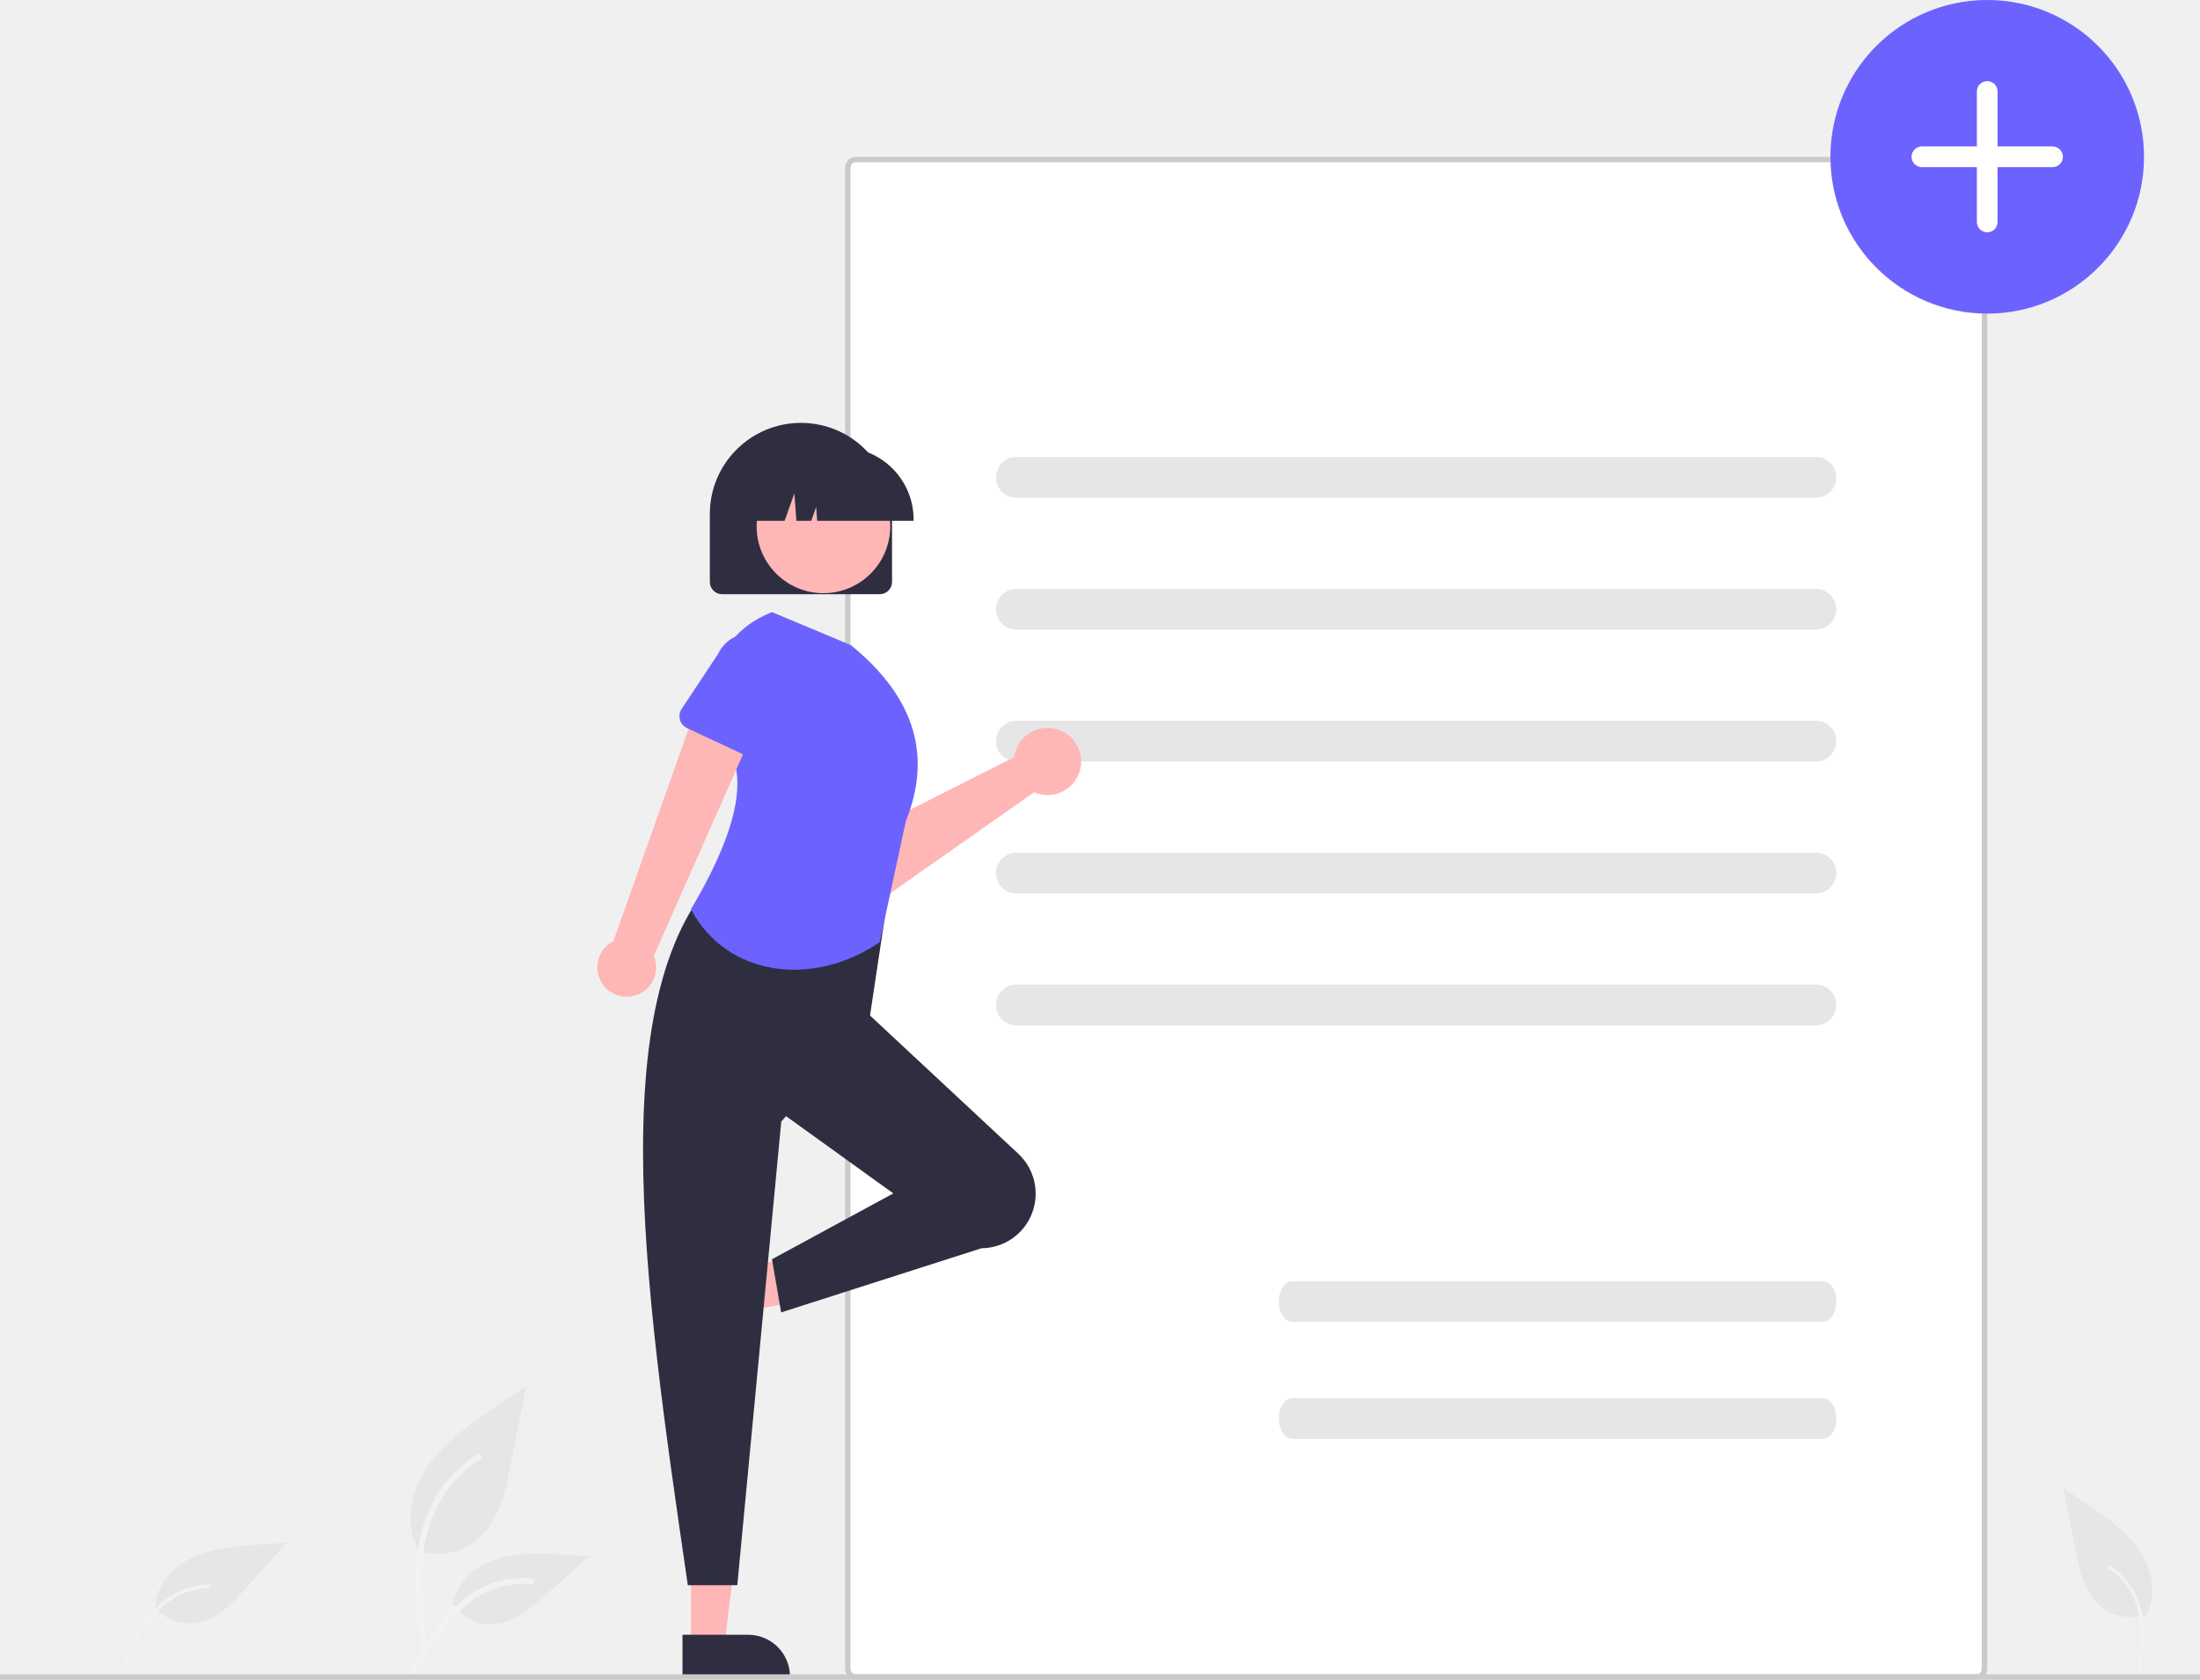
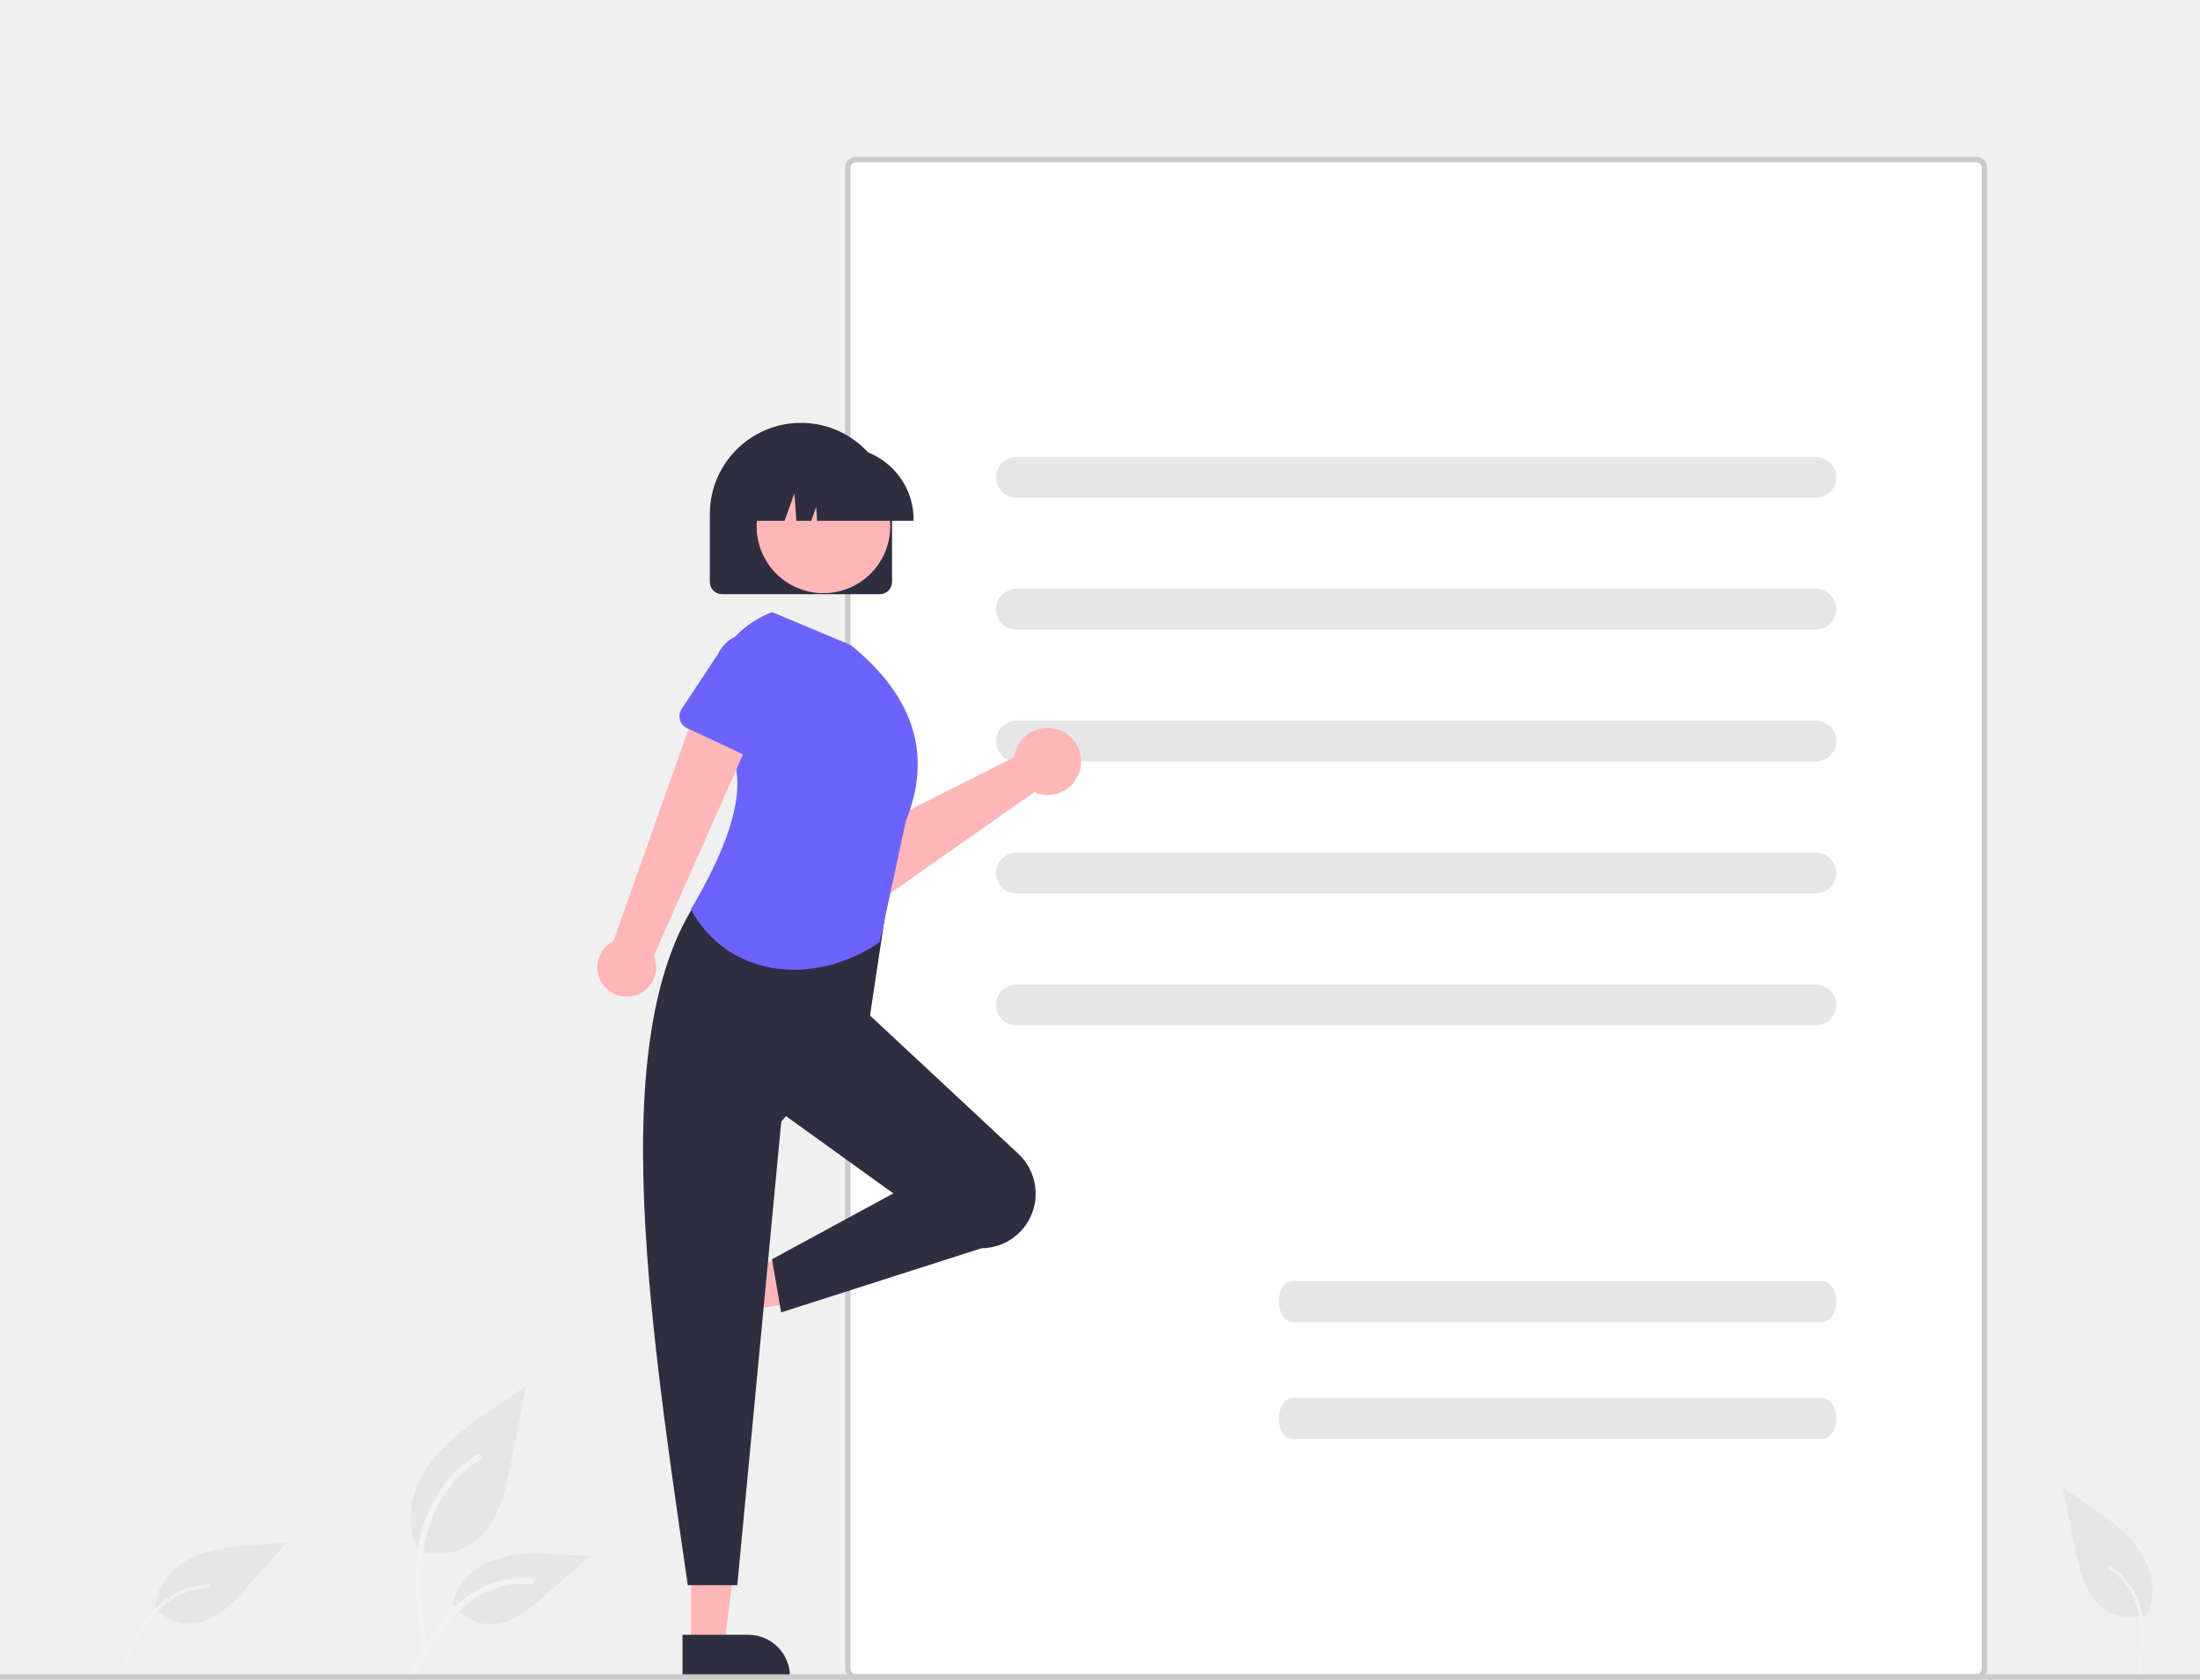
<svg xmlns="http://www.w3.org/2000/svg" id="af731368-2552-4ee0-85dc-b3cc1c0ae7e0" data-name="Layer 1" width="809" height="617.658" viewBox="0 0 809 617.658">
  <rect x="310.755" y="57.658" width="420" height="560" rx="4" fill="#fff" />
  <path d="M922.255,758.829h-412a4.005,4.005,0,0,1-4-4v-552a4.005,4.005,0,0,1,4-4h412a4.005,4.005,0,0,1,4,4v552A4.005,4.005,0,0,1,922.255,758.829Zm-412-558a2.002,2.002,0,0,0-2,2v552a2.002,2.002,0,0,0,2,2h412a2.002,2.002,0,0,0,2-2v-552a2.002,2.002,0,0,0-2-2Z" transform="translate(-195.5 -141.171)" fill="#cacaca" />
  <path id="a6f80ec2-9665-4b0d-9b96-9f178d319553" data-name="Path 2621" d="M863.252,324.201h-294a7.5,7.5,0,0,1,0-15h294a7.5,7.5,0,1,1,0,15Z" transform="translate(-195.5 -141.171)" fill="#e6e6e6" />
  <path id="af435bc5-0b88-4d77-bfed-030ae9fdf7f6" data-name="Path 2624" d="M863.252,372.701h-294a7.5,7.5,0,0,1,0-15h294a7.5,7.5,0,1,1,0,15Z" transform="translate(-195.5 -141.171)" fill="#e6e6e6" />
  <path id="e557133a-77b8-499f-bd16-c334895c1269" data-name="Path 2625" d="M863.252,421.201h-294a7.5,7.5,0,0,1,0-15h294a7.5,7.5,0,1,1,0,15Z" transform="translate(-195.5 -141.171)" fill="#e6e6e6" />
  <path id="ec19a4b8-f44f-4645-b4d7-76344dff0125" data-name="Path 2626" d="M863.252,469.701h-294a7.5,7.5,0,0,1,0-15h294a7.5,7.5,0,0,1,0,15Z" transform="translate(-195.5 -141.171)" fill="#e6e6e6" />
  <path id="e86d23b2-1618-4af8-9c24-b5d1e0a773ab" data-name="Path 2627" d="M863.252,518.201h-294a7.5,7.5,0,0,1,0-15h294a7.5,7.5,0,1,1,0,15Z" transform="translate(-195.5 -141.171)" fill="#e6e6e6" />
  <path d="M568.851,417.676a12.389,12.389,0,0,0-.389,1.912l-52.111,26.302-11.876-7.75L490.437,454.534l19.691,15.762a9.416,9.416,0,0,0,11.295.356l54.352-38.159a12.355,12.355,0,1,0-6.924-14.818Z" transform="translate(-195.5 -141.171)" fill="#ffb6b6" />
  <path d="M514.643,446.883l-17.275,20.425a5.297,5.297,0,0,1-8.02.079l-17.62-20.021a14.71,14.71,0,0,1,19.064-22.407l22.597,14.001a5.297,5.297,0,0,1,1.253,7.922Z" transform="translate(-195.5 -141.171)" fill="#6c63ff" />
  <polygon points="254.098 605.118 266.358 605.118 272.19 557.83 254.096 557.83 254.098 605.118" fill="#ffb6b6" />
  <path d="M446.47,742.286l24.144-.001h.001A15.387,15.387,0,0,1,486.002,757.672v.5l-39.531.001Z" transform="translate(-195.5 -141.171)" fill="#2f2e41" />
  <polygon points="251.336 473.432 254.822 485.185 301.817 477.332 296.671 459.985 251.336 473.432" fill="#ffb6b6" />
  <path d="M449.784,610.466l6.866,23.147 0.0.001a15.387,15.387,0,0,1-10.376,19.126l-.479.142-11.241-37.899Z" transform="translate(-195.5 -141.171)" fill="#2f2e41" />
  <path id="b5225405-dc09-4398-8f75-a858b019bf8f" data-name="Path 2622" d="M865.776,627.258H670.727c-2.748,0-4.976-3.358-4.976-7.5s2.228-7.5,4.976-7.5H865.776c2.748,0,4.976,3.358,4.976,7.5S868.524,627.258,865.776,627.258Z" transform="translate(-195.5 -141.171)" fill="#e6e6e6" />
  <path id="a2f1c4f7-b8f3-4baf-98d5-81fcbaba2af5" data-name="Path 2623" d="M865.776,670.258H670.727c-2.748,0-4.976-3.358-4.976-7.5s2.228-7.5,4.976-7.5H865.776c2.748,0,4.976,3.358,4.976,7.5S868.524,670.258,865.776,670.258Z" transform="translate(-195.5 -141.171)" fill="#e6e6e6" />
-   <circle id="e62fa462-3819-44fb-9424-9fc2fe7133de" data-name="Ellipse 512" cx="730.755" cy="57.659" r="57.659" fill="#6c63ff" />
-   <path id="b20583ce-2285-4a88-ae2b-42b53348cdcc" data-name="Path 2642" d="M902.231,195.024a3.805,3.805,0,0,0,0,7.61h20.22v20.219a3.805,3.805,0,0,0,7.609,0V202.634h20.22a3.805,3.805,0,1,0,0-7.61H930.06v-20.22a3.804,3.804,0,0,0-7.609,0v20.22Z" transform="translate(-195.5 -141.171)" fill="#fff" />
  <path id="a69a945f-f2e5-47e0-ba72-38a008e8891a" data-name="Path 2632" d="M573.49,590.42h0a20.065,20.065,0,0,1-17.054,9.741L482.752,623.75l-3.369-19.541L524,580l-43.227-31.133,31.67-37.06,57.522,53.613a20.066,20.066,0,0,1,3.525,25Z" transform="translate(-195.5 -141.171)" fill="#2f2e41" />
  <path id="e980cf0f-d800-4ee3-940e-45939556ba77" data-name="Path 2633" d="M466.622,724.059H448.429c-16.335-111.969-32.962-224.25,16.172-266.16l57.949,9.434-7.412,49.189-32.343,37.06Z" transform="translate(-195.5 -141.171)" fill="#2f2e41" />
  <path id="eba62579-0c8c-463a-8046-e804be002a11" data-name="Path 2637" d="M519.007,487.62c-24.526,16.713-56.208,12.783-69.432-12.12,19-32,23-55,7.705-65.5a36.273,36.273,0,0,1,22.145-43.742h0l28.974,12.129c24.6,20.054,29.445,41.776,20.215,64.687Z" transform="translate(-195.5 -141.171)" fill="#6c63ff" />
  <rect id="e895ce6e-6fd8-41df-ae63-d595344ec23b" data-name="Rectangle 53" y="615.658" width="809" height="2" fill="#cacaca" />
  <path id="e192092a-ee6f-4331-8843-6655178f0707" data-name="Path 438" d="M348.841,711.227a22.963,22.963,0,0,0,22.175-3.906c7.767-6.519,10.2-17.259,12.183-27.2l5.86-29.414-12.268,8.445c-8.823,6.076-17.846,12.346-23.955,21.146s-8.776,20.813-3.867,30.335" transform="translate(-195.5 -141.171)" fill="#e6e6e6" />
  <path id="a858933f-d134-4d1f-a5b1-d2ecd5f2e072" data-name="Path 439" d="M350.736,748.884c-1.548-11.251-3.133-22.645-2.048-34.018.962-10.1,4.043-19.963,10.316-28.051a46.663,46.663,0,0,1,11.972-10.849c1.2-.756,2.3,1.142,1.107,1.894a44.362,44.362,0,0,0-17.547,21.172c-3.82,9.717-4.434,20.309-3.775,30.632.4,6.242,1.242,12.444,2.092,18.637a1.136,1.136,0,0,1-.766,1.349,1.1,1.1,0,0,1-1.349-.766Z" transform="translate(-195.5 -141.171)" fill="#f2f2f2" />
  <path id="f4641f1e-7695-45f0-a79a-94f4839885fa" data-name="Path 440" d="M252.323,732.078a17.076,17.076,0,0,0,15.695,5.834c7.434-1.261,13.036-7.235,18.047-12.869l14.825-16.665-11.049.805c-7.945.579-16.092,1.208-23.321,4.556s-13.458,10.051-13.89,18.006" transform="translate(-195.5 -141.171)" fill="#e6e6e6" />
  <path id="e7fd6c30-5753-49ca-a2fc-43310e28e2be" data-name="Path 441" d="M239.603,755.318c2.605-6.27,5.232-12.628,9.229-18.165a31.987,31.987,0,0,1,13.8-11.349,27.901,27.901,0,0,1,9.455-1.975c.846-.028.841,1.284,0,1.312a26.523,26.523,0,0,0-15.453,5.614c-4.909,3.857-8.428,9.134-11.21,14.657-1.682,3.34-3.122,6.794-4.556,10.245a.679.679,0,0,1-.8.464A.66.66,0,0,1,239.603,755.318Z" transform="translate(-195.5 -141.171)" fill="#f2f2f2" />
  <path id="b52aaf37-3203-4cbf-9b60-86692d62068e" data-name="Path 442" d="M361.851,730.832a16.9,16.9,0,0,0,14.729,7.6c7.456-.354,13.672-5.558,19.267-10.5l16.55-14.612-10.953-.524c-7.877-.377-15.957-.729-23.46,1.7s-14.422,8.275-15.794,16.041" transform="translate(-195.5 -141.171)" fill="#e6e6e6" />
  <path id="beff4645-a309-4245-bc03-2fdcf4e7d6c8" data-name="Path 443" d="M346.37,755.352c7.434-13.155,16.058-27.775,31.466-32.448a35.115,35.115,0,0,1,13.235-1.367c1.405.121,1.054,2.287-.348,2.166a32.621,32.621,0,0,0-21.121,5.588c-5.955,4.054-10.592,9.689-14.517,15.666-2.4,3.661-4.557,7.477-6.711,11.288C347.686,757.463,345.674,756.584,346.37,755.352Z" transform="translate(-195.5 -141.171)" fill="#f2f2f2" />
  <path id="a434c3a5-879f-494a-805a-60016a50852d" data-name="Path 461" d="M985.122,734.85a17.721,17.721,0,0,1-17.112-3.014c-5.994-5.031-7.873-13.319-9.4-20.993l-4.523-22.7,9.469,6.52c6.809,4.689,13.772,9.527,18.486,16.318s6.773,16.062,2.985,23.41" transform="translate(-195.5 -141.171)" fill="#e6e6e6" />
  <path id="eeef24b5-3622-48e4-8c10-5591845ab2d9" data-name="Path 462" d="M982.508,756.396c.833-6.067,1.689-12.212,1.105-18.343a28.849,28.849,0,0,0-5.563-15.126,25.162,25.162,0,0,0-6.456-5.85c-.646-.407-1.24.616-.6,1.021a23.921,23.921,0,0,1,9.462,11.417c2.06,5.24,2.391,10.951,2.036,16.517-.215,3.366-.67,6.71-1.128,10.049a.613.613,0,0,0,.413.727.6.6,0,0,0,.728-.413Z" transform="translate(-195.5 -141.171)" fill="#f2f2f2" />
  <path d="M428.47,507.367a10.743,10.743,0,0,0,7.445-14.694l39.602-89.472-22.655-5.706-31.804,89.742a10.801,10.801,0,0,0,7.412,20.13Z" transform="translate(-195.5 -141.171)" fill="#ffb6b6" />
  <path d="M470.156,419.202l-22.033-10.314a4.817,4.817,0,0,1-1.974-7.022l13.39-20.223a13.377,13.377,0,0,1,24.198,11.413l-6.924,23.163a4.817,4.817,0,0,1-6.657,2.982Z" transform="translate(-195.5 -141.171)" fill="#6c63ff" />
  <path d="M519.029,359.67h-58a4.505,4.505,0,0,1-4.5-4.5v-25a33.5,33.5,0,0,1,67,0v25A4.505,4.505,0,0,1,519.029,359.67Z" transform="translate(-195.5 -141.171)" fill="#2f2e41" />
  <circle cx="302.797" cy="193.558" r="24.561" fill="#ffb6b6" />
  <path d="M531.455,332.67H495.989l-.364-5.092-1.818,5.092h-5.461l-.721-10.092-3.604,10.092H473.455v-.5a26.53,26.53,0,0,1,26.5-26.5h5a26.53,26.53,0,0,1,26.5,26.5Z" transform="translate(-195.5 -141.171)" fill="#2f2e41" />
</svg>
